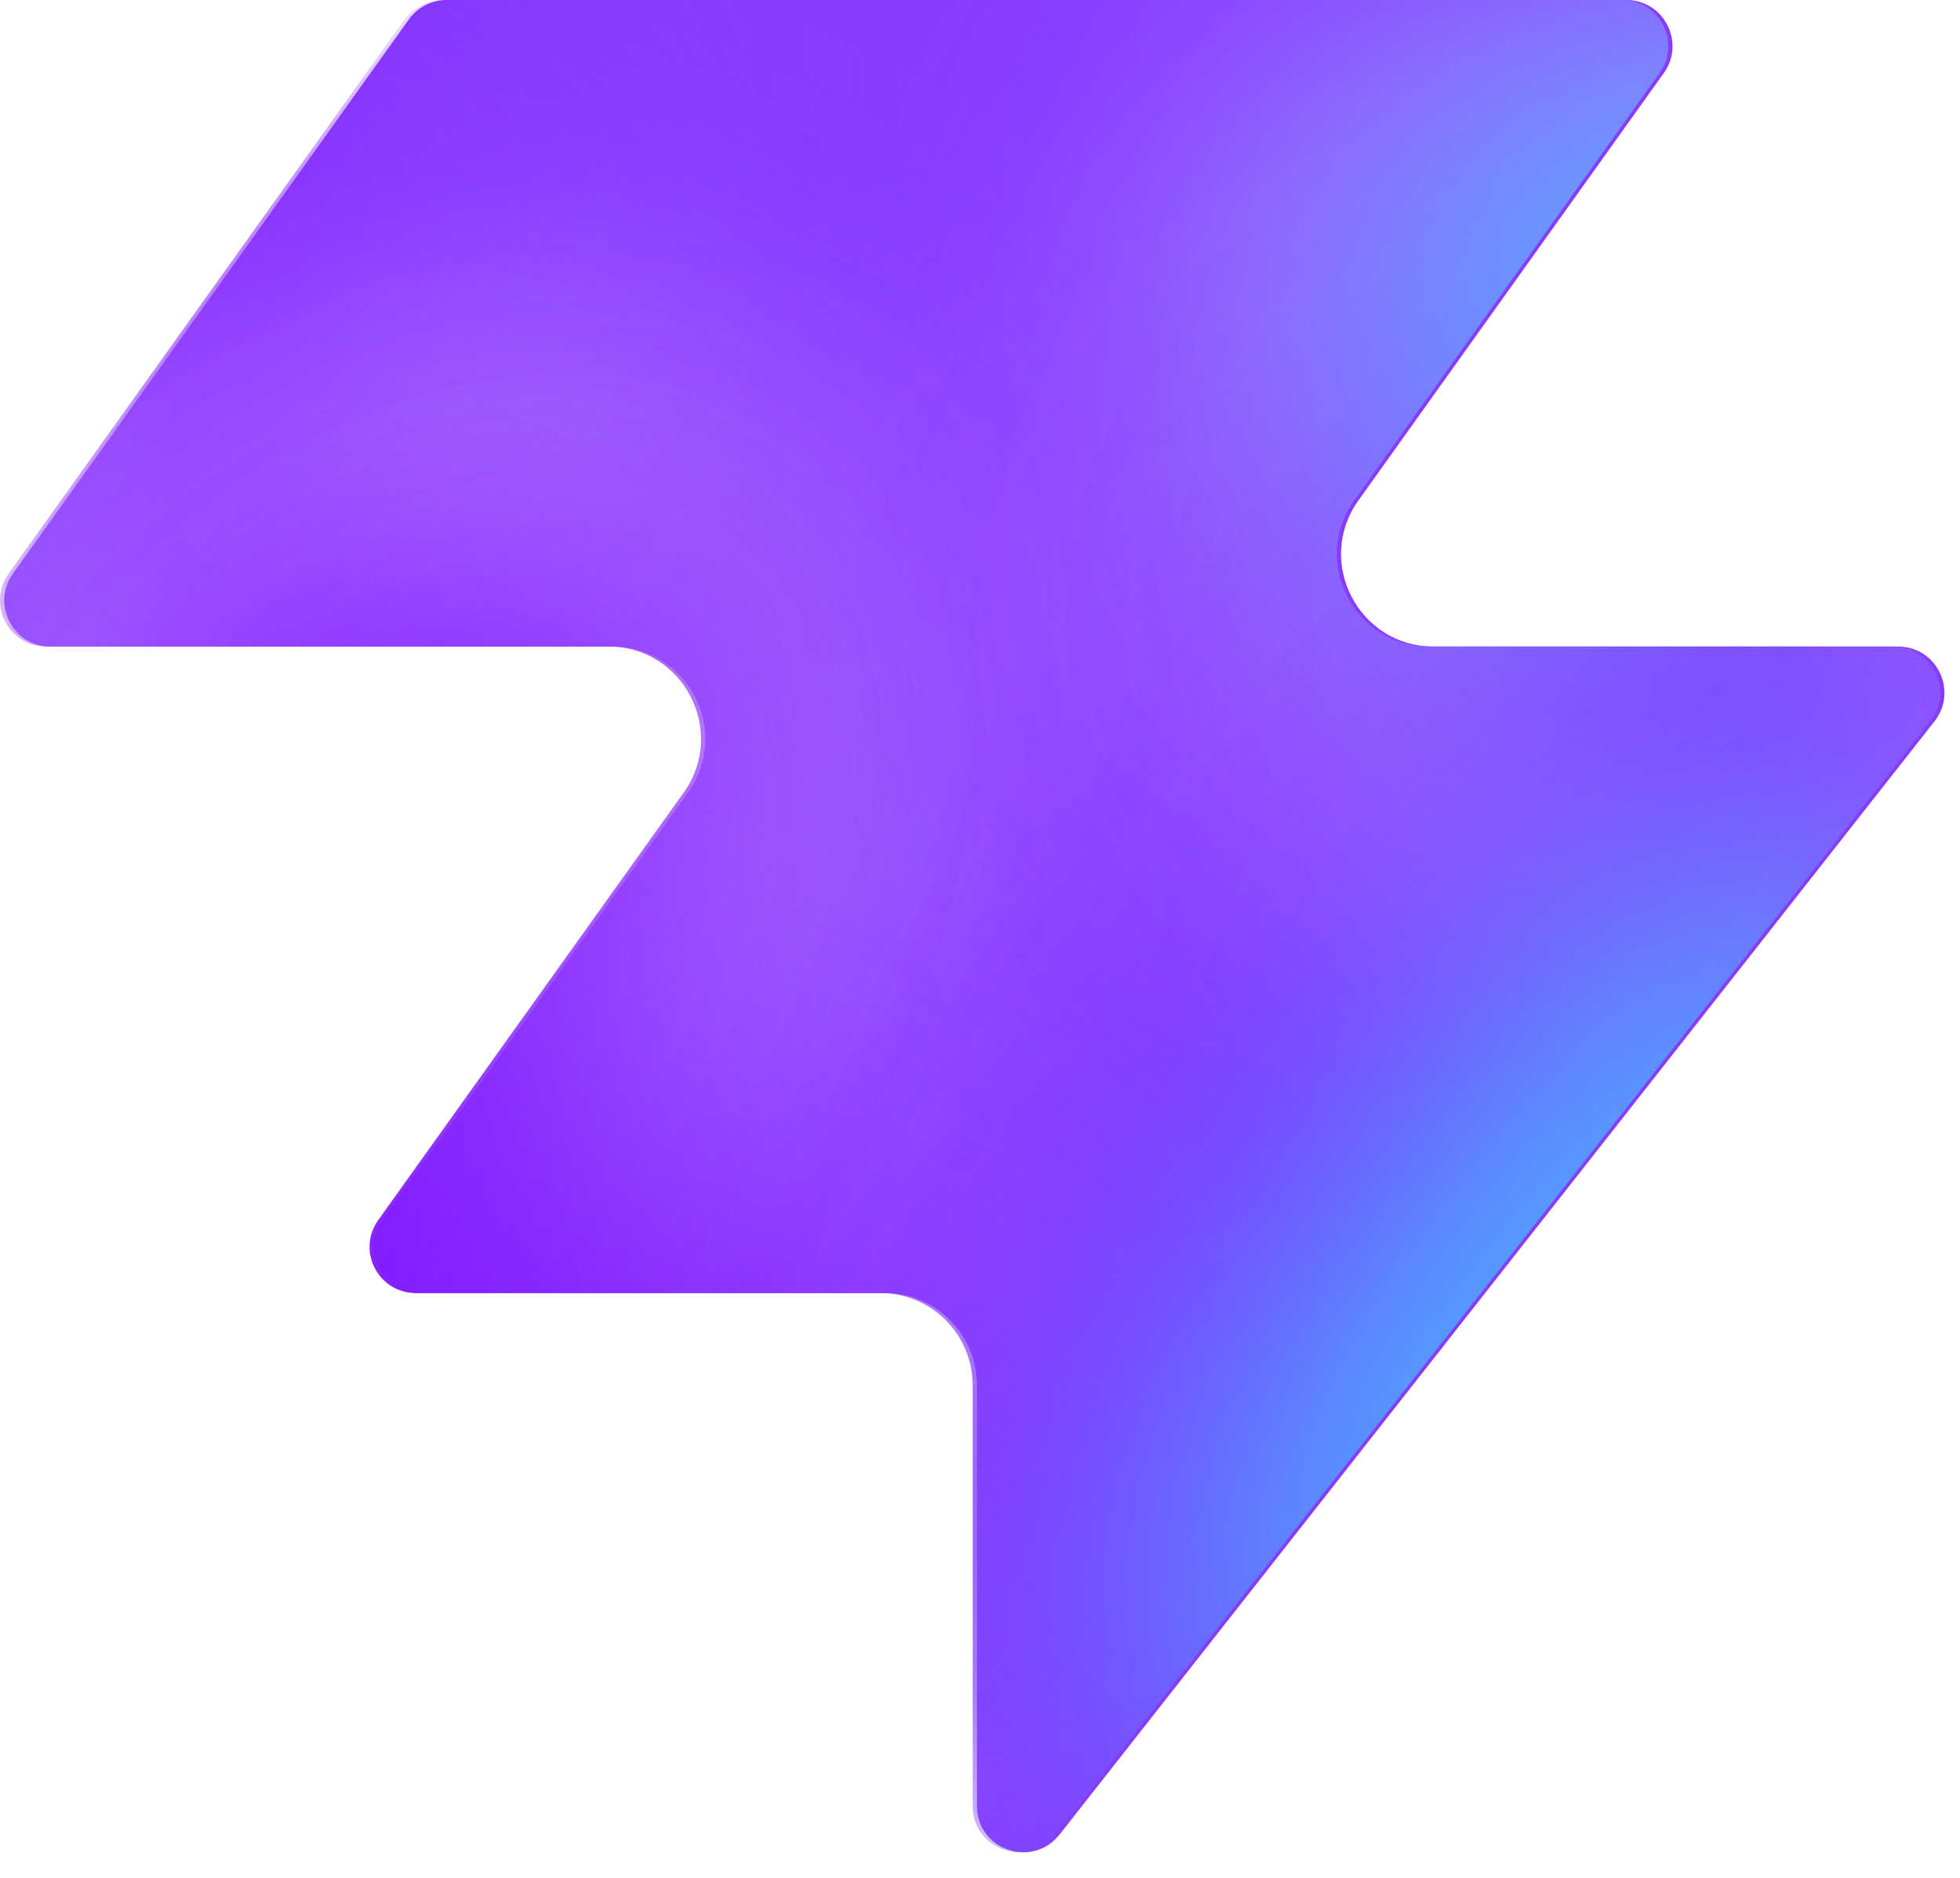
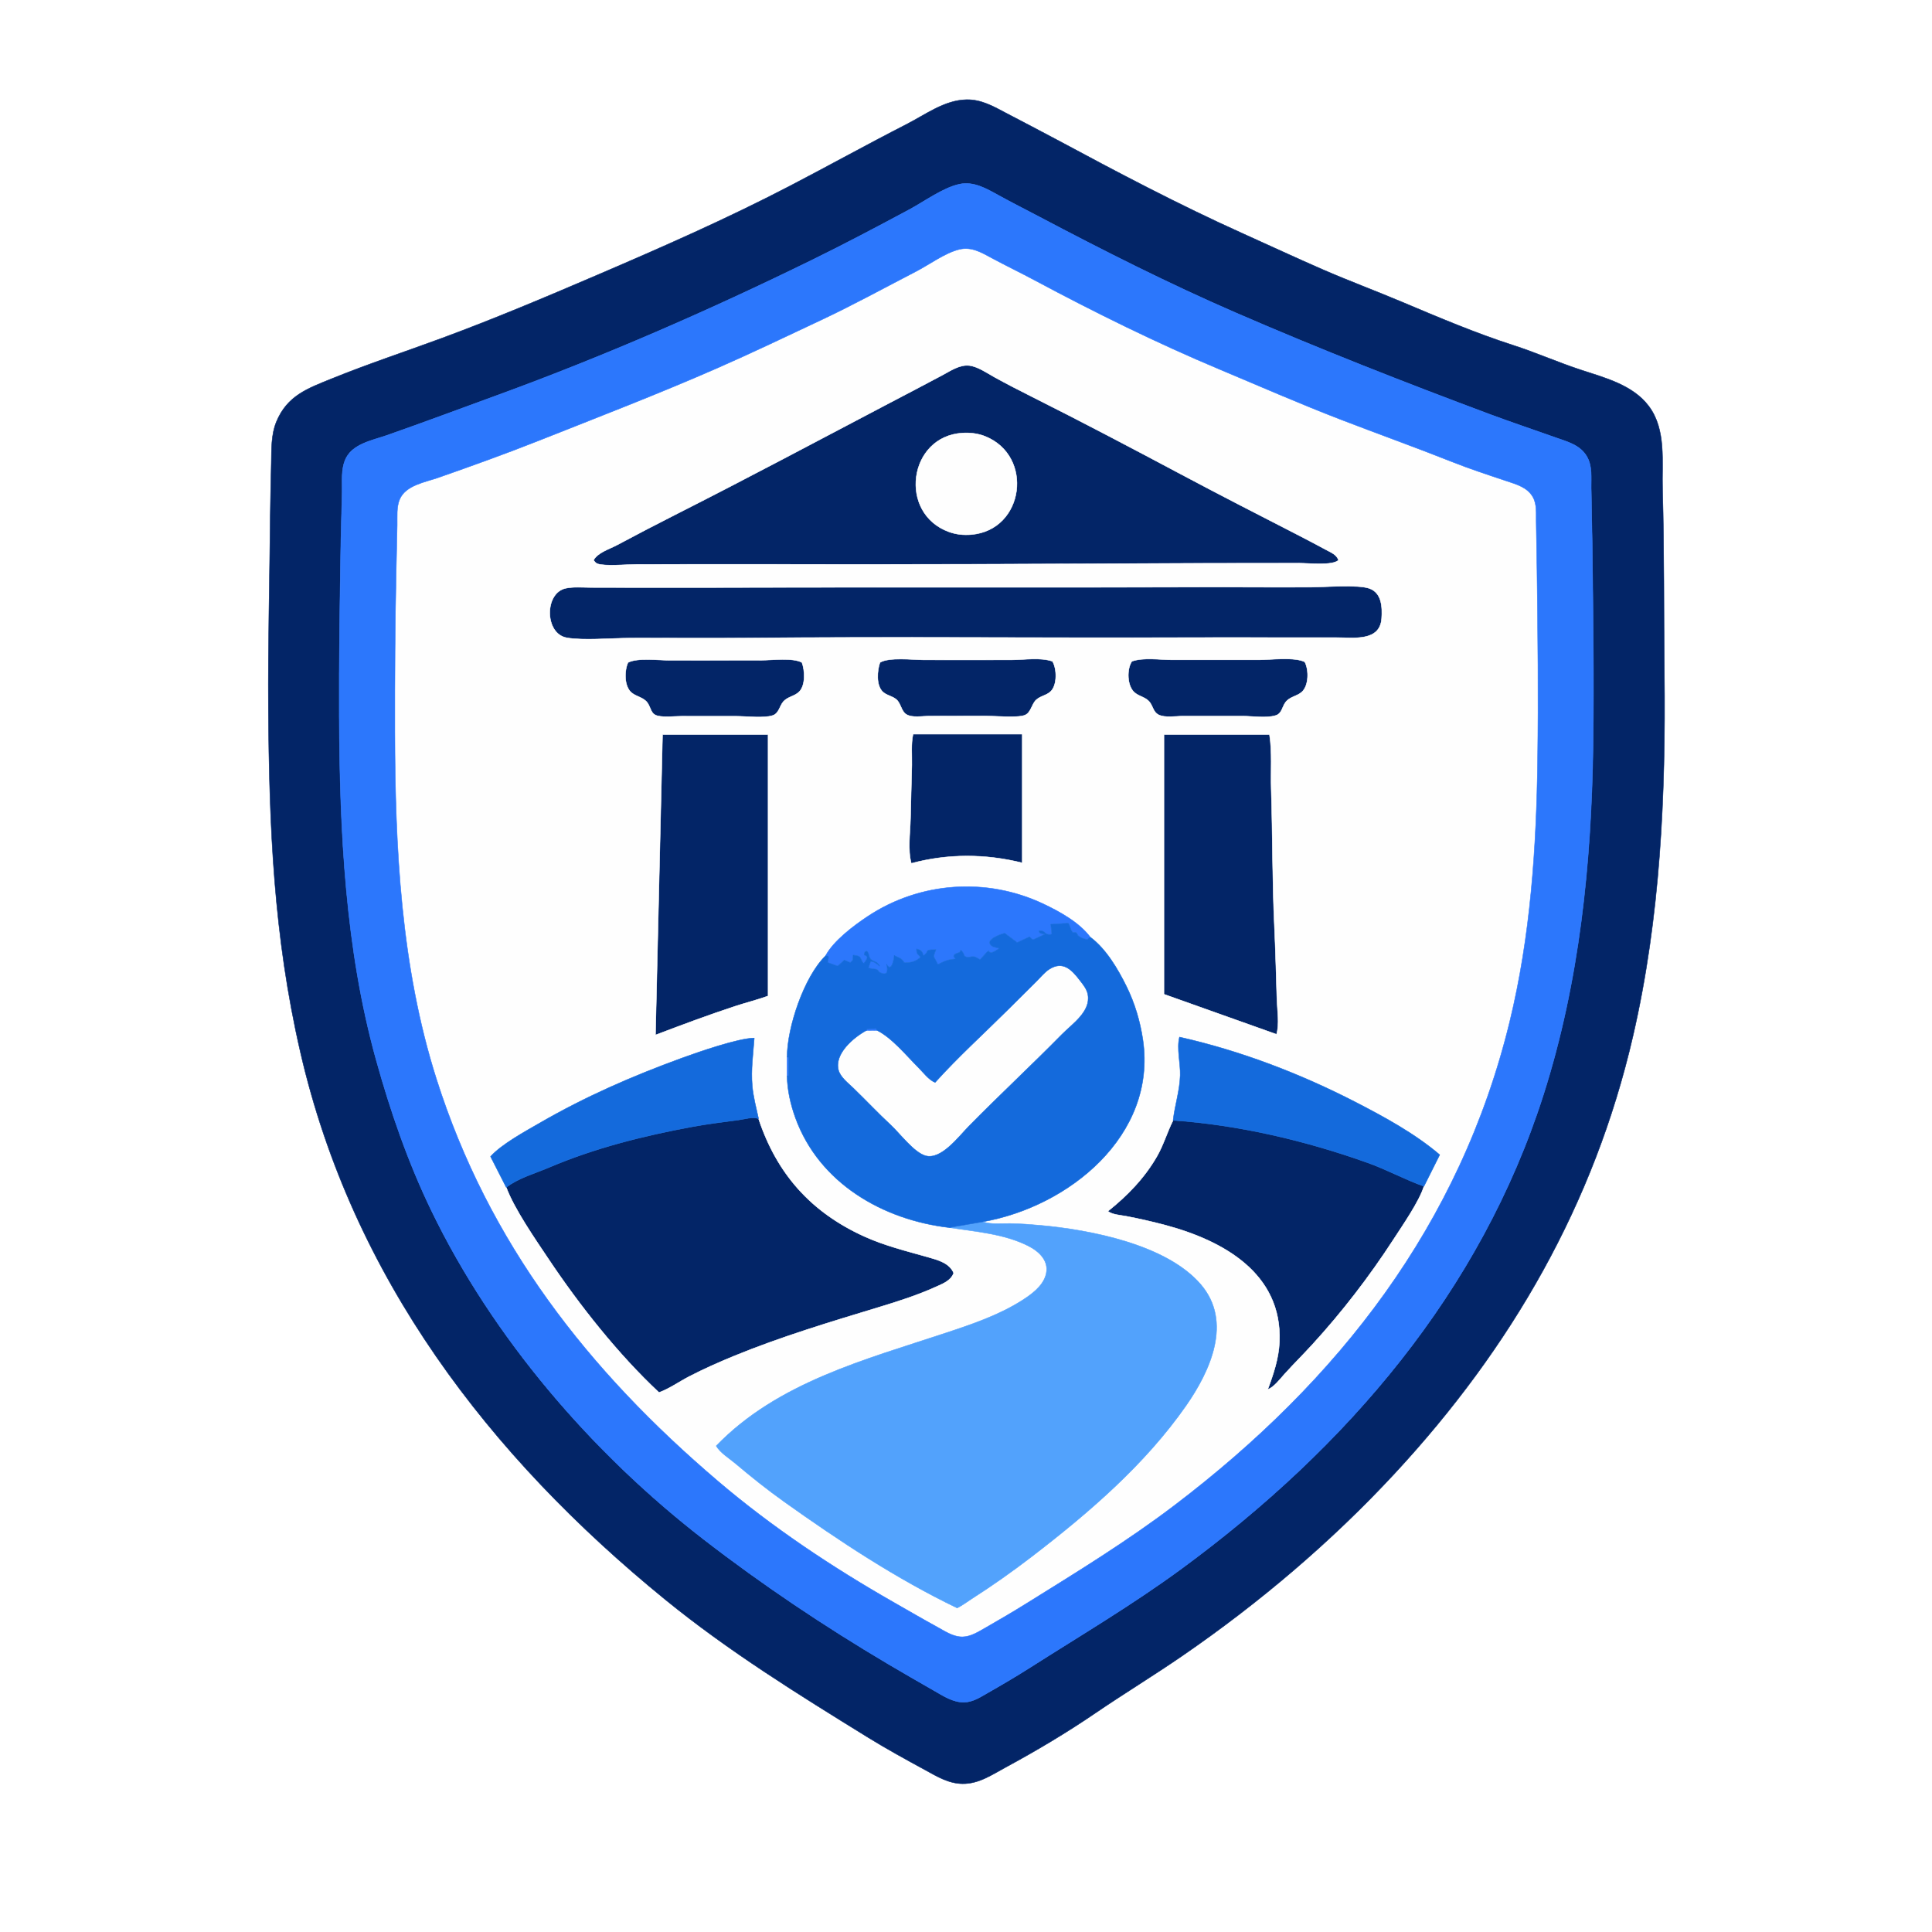
- <svg xmlns="http://www.w3.org/2000/svg" width="48" height="46" fill="none" viewBox="0 0 48 46">
-   <path fill="#863bff" d="M25.946 44.938c-.664.845-2.021.375-2.021-.698V33.937a2.26 2.26 0 0 0-2.262-2.262H10.287c-.92 0-1.456-1.04-.92-1.788l7.48-10.471c1.07-1.497 0-3.578-1.842-3.578H1.237c-.92 0-1.456-1.04-.92-1.788L10.013.474c.214-.297.556-.474.92-.474h28.894c.92 0 1.456 1.04.92 1.788l-7.48 10.471c-1.07 1.498 0 3.579 1.842 3.579h11.377c.943 0 1.473 1.088.89 1.83L25.947 44.94z" style="fill:#863bff;fill:color(display-p3 .525 .23 1);fill-opacity:1" />
-   <mask id="a" width="48" height="46" x="0" y="0" maskUnits="userSpaceOnUse" style="mask-type:alpha">
-     <path fill="#000" d="M25.842 44.938c-.664.844-2.021.375-2.021-.698V33.937a2.26 2.26 0 0 0-2.262-2.262H10.183c-.92 0-1.456-1.04-.92-1.788l7.48-10.471c1.07-1.498 0-3.579-1.842-3.579H1.133c-.92 0-1.456-1.04-.92-1.787L9.91.473c.214-.297.556-.474.92-.474h28.894c.92 0 1.456 1.04.92 1.788l-7.48 10.471c-1.07 1.498 0 3.578 1.842 3.578h11.377c.943 0 1.473 1.088.89 1.832L25.843 44.94z" style="fill:#000;fill-opacity:1" />
-   </mask>
-   <g mask="url(#a)">
-     <g filter="url(#b)">
-       <ellipse cx="5.508" cy="14.704" fill="#ede6ff" rx="5.508" ry="14.704" style="fill:#ede6ff;fill:color(display-p3 .927 .903 1);fill-opacity:1" transform="matrix(.00324 1 1 -.00324 -4.47 31.516)" />
-     </g>
-     <g filter="url(#c)">
-       <ellipse cx="10.399" cy="29.851" fill="#ede6ff" rx="10.399" ry="29.851" style="fill:#ede6ff;fill:color(display-p3 .927 .903 1);fill-opacity:1" transform="matrix(.00324 1 1 -.00324 -39.328 7.883)" />
-     </g>
-     <g filter="url(#d)">
-       <ellipse cx="5.508" cy="30.487" fill="#7e14ff" rx="5.508" ry="30.487" style="fill:#7e14ff;fill:color(display-p3 .492 .077 1);fill-opacity:1" transform="rotate(89.814 -25.913 -14.639)scale(1 -1)" />
-     </g>
-     <g filter="url(#e)">
-       <ellipse cx="5.508" cy="30.599" fill="#7e14ff" rx="5.508" ry="30.599" style="fill:#7e14ff;fill:color(display-p3 .492 .077 1);fill-opacity:1" transform="rotate(89.814 -32.644 -3.334)scale(1 -1)" />
-     </g>
-     <g filter="url(#f)">
-       <ellipse cx="5.508" cy="30.599" fill="#7e14ff" rx="5.508" ry="30.599" style="fill:#7e14ff;fill:color(display-p3 .492 .077 1);fill-opacity:1" transform="matrix(.00324 1 1 -.00324 -34.34 30.47)" />
-     </g>
-     <g filter="url(#g)">
-       <ellipse cx="14.072" cy="22.078" fill="#ede6ff" rx="14.072" ry="22.078" style="fill:#ede6ff;fill:color(display-p3 .927 .903 1);fill-opacity:1" transform="rotate(93.35 24.506 48.493)scale(-1 1)" />
-     </g>
-     <g filter="url(#h)">
-       <ellipse cx="3.47" cy="21.501" fill="#7e14ff" rx="3.47" ry="21.501" style="fill:#7e14ff;fill:color(display-p3 .492 .077 1);fill-opacity:1" transform="rotate(89.009 28.708 47.59)scale(-1 1)" />
-     </g>
-     <g filter="url(#i)">
-       <ellipse cx="3.47" cy="21.501" fill="#7e14ff" rx="3.47" ry="21.501" style="fill:#7e14ff;fill:color(display-p3 .492 .077 1);fill-opacity:1" transform="rotate(89.009 28.708 47.59)scale(-1 1)" />
-     </g>
-     <g filter="url(#j)">
-       <ellipse cx=".387" cy="8.972" fill="#7e14ff" rx="4.407" ry="29.108" style="fill:#7e14ff;fill:color(display-p3 .492 .077 1);fill-opacity:1" transform="rotate(39.51 .387 8.972)" />
-     </g>
-     <g filter="url(#k)">
-       <ellipse cx="47.523" cy="-6.092" fill="#7e14ff" rx="4.407" ry="29.108" style="fill:#7e14ff;fill:color(display-p3 .492 .077 1);fill-opacity:1" transform="rotate(37.892 47.523 -6.092)" />
-     </g>
-     <g filter="url(#l)">
-       <ellipse cx="41.412" cy="6.333" fill="#47bfff" rx="5.971" ry="9.665" style="fill:#47bfff;fill:color(display-p3 .28 .748 1);fill-opacity:1" transform="rotate(37.892 41.412 6.333)" />
-     </g>
-     <g filter="url(#m)">
-       <ellipse cx="-1.879" cy="38.332" fill="#7e14ff" rx="4.407" ry="29.108" style="fill:#7e14ff;fill:color(display-p3 .492 .077 1);fill-opacity:1" transform="rotate(37.892 -1.88 38.332)" />
-     </g>
-     <g filter="url(#n)">
-       <ellipse cx="-1.879" cy="38.332" fill="#7e14ff" rx="4.407" ry="29.108" style="fill:#7e14ff;fill:color(display-p3 .492 .077 1);fill-opacity:1" transform="rotate(37.892 -1.88 38.332)" />
-     </g>
-     <g filter="url(#o)">
-       <ellipse cx="35.651" cy="29.907" fill="#7e14ff" rx="4.407" ry="29.108" style="fill:#7e14ff;fill:color(display-p3 .492 .077 1);fill-opacity:1" transform="rotate(37.892 35.651 29.907)" />
-     </g>
-     <g filter="url(#p)">
-       <ellipse cx="38.418" cy="32.4" fill="#47bfff" rx="5.971" ry="15.297" style="fill:#47bfff;fill:color(display-p3 .28 .748 1);fill-opacity:1" transform="rotate(37.892 38.418 32.4)" />
-     </g>
-   </g>
-   <defs>
-     <filter id="b" width="60.045" height="41.654" x="-19.77" y="16.149" color-interpolation-filters="sRGB" filterUnits="userSpaceOnUse">
-       <feFlood flood-opacity="0" result="BackgroundImageFix" />
-       <feBlend in="SourceGraphic" in2="BackgroundImageFix" result="shape" />
-       <feGaussianBlur result="effect1_foregroundBlur_2002_17158" stdDeviation="7.659" />
-     </filter>
-     <filter id="c" width="90.34" height="51.437" x="-54.613" y="-7.533" color-interpolation-filters="sRGB" filterUnits="userSpaceOnUse">
-       <feFlood flood-opacity="0" result="BackgroundImageFix" />
-       <feBlend in="SourceGraphic" in2="BackgroundImageFix" result="shape" />
-       <feGaussianBlur result="effect1_foregroundBlur_2002_17158" stdDeviation="7.659" />
-     </filter>
-     <filter id="d" width="79.355" height="29.4" x="-49.64" y="2.03" color-interpolation-filters="sRGB" filterUnits="userSpaceOnUse">
-       <feFlood flood-opacity="0" result="BackgroundImageFix" />
-       <feBlend in="SourceGraphic" in2="BackgroundImageFix" result="shape" />
-       <feGaussianBlur result="effect1_foregroundBlur_2002_17158" stdDeviation="4.596" />
-     </filter>
-     <filter id="e" width="79.579" height="29.4" x="-45.045" y="20.029" color-interpolation-filters="sRGB" filterUnits="userSpaceOnUse">
-       <feFlood flood-opacity="0" result="BackgroundImageFix" />
-       <feBlend in="SourceGraphic" in2="BackgroundImageFix" result="shape" />
-       <feGaussianBlur result="effect1_foregroundBlur_2002_17158" stdDeviation="4.596" />
-     </filter>
-     <filter id="f" width="79.579" height="29.4" x="-43.513" y="21.178" color-interpolation-filters="sRGB" filterUnits="userSpaceOnUse">
-       <feFlood flood-opacity="0" result="BackgroundImageFix" />
-       <feBlend in="SourceGraphic" in2="BackgroundImageFix" result="shape" />
-       <feGaussianBlur result="effect1_foregroundBlur_2002_17158" stdDeviation="4.596" />
-     </filter>
-     <filter id="g" width="74.749" height="58.852" x="15.756" y="-17.901" color-interpolation-filters="sRGB" filterUnits="userSpaceOnUse">
-       <feFlood flood-opacity="0" result="BackgroundImageFix" />
-       <feBlend in="SourceGraphic" in2="BackgroundImageFix" result="shape" />
-       <feGaussianBlur result="effect1_foregroundBlur_2002_17158" stdDeviation="7.659" />
-     </filter>
-     <filter id="h" width="61.377" height="25.362" x="23.548" y="2.284" color-interpolation-filters="sRGB" filterUnits="userSpaceOnUse">
-       <feFlood flood-opacity="0" result="BackgroundImageFix" />
-       <feBlend in="SourceGraphic" in2="BackgroundImageFix" result="shape" />
-       <feGaussianBlur result="effect1_foregroundBlur_2002_17158" stdDeviation="4.596" />
-     </filter>
-     <filter id="i" width="61.377" height="25.362" x="23.548" y="2.284" color-interpolation-filters="sRGB" filterUnits="userSpaceOnUse">
-       <feFlood flood-opacity="0" result="BackgroundImageFix" />
-       <feBlend in="SourceGraphic" in2="BackgroundImageFix" result="shape" />
-       <feGaussianBlur result="effect1_foregroundBlur_2002_17158" stdDeviation="4.596" />
-     </filter>
-     <filter id="j" width="56.045" height="63.649" x="-27.636" y="-22.853" color-interpolation-filters="sRGB" filterUnits="userSpaceOnUse">
-       <feFlood flood-opacity="0" result="BackgroundImageFix" />
-       <feBlend in="SourceGraphic" in2="BackgroundImageFix" result="shape" />
-       <feGaussianBlur result="effect1_foregroundBlur_2002_17158" stdDeviation="4.596" />
-     </filter>
-     <filter id="k" width="54.814" height="64.646" x="20.116" y="-38.415" color-interpolation-filters="sRGB" filterUnits="userSpaceOnUse">
-       <feFlood flood-opacity="0" result="BackgroundImageFix" />
-       <feBlend in="SourceGraphic" in2="BackgroundImageFix" result="shape" />
-       <feGaussianBlur result="effect1_foregroundBlur_2002_17158" stdDeviation="4.596" />
-     </filter>
-     <filter id="l" width="33.541" height="35.313" x="24.641" y="-11.323" color-interpolation-filters="sRGB" filterUnits="userSpaceOnUse">
-       <feFlood flood-opacity="0" result="BackgroundImageFix" />
-       <feBlend in="SourceGraphic" in2="BackgroundImageFix" result="shape" />
-       <feGaussianBlur result="effect1_foregroundBlur_2002_17158" stdDeviation="4.596" />
-     </filter>
-     <filter id="m" width="54.814" height="64.646" x="-29.286" y="6.009" color-interpolation-filters="sRGB" filterUnits="userSpaceOnUse">
-       <feFlood flood-opacity="0" result="BackgroundImageFix" />
-       <feBlend in="SourceGraphic" in2="BackgroundImageFix" result="shape" />
-       <feGaussianBlur result="effect1_foregroundBlur_2002_17158" stdDeviation="4.596" />
-     </filter>
-     <filter id="n" width="54.814" height="64.646" x="-29.286" y="6.009" color-interpolation-filters="sRGB" filterUnits="userSpaceOnUse">
-       <feFlood flood-opacity="0" result="BackgroundImageFix" />
-       <feBlend in="SourceGraphic" in2="BackgroundImageFix" result="shape" />
-       <feGaussianBlur result="effect1_foregroundBlur_2002_17158" stdDeviation="4.596" />
-     </filter>
-     <filter id="o" width="54.814" height="64.646" x="8.244" y="-2.416" color-interpolation-filters="sRGB" filterUnits="userSpaceOnUse">
-       <feFlood flood-opacity="0" result="BackgroundImageFix" />
-       <feBlend in="SourceGraphic" in2="BackgroundImageFix" result="shape" />
-       <feGaussianBlur result="effect1_foregroundBlur_2002_17158" stdDeviation="4.596" />
-     </filter>
-     <filter id="p" width="39.409" height="43.623" x="18.713" y="10.588" color-interpolation-filters="sRGB" filterUnits="userSpaceOnUse">
-       <feFlood flood-opacity="0" result="BackgroundImageFix" />
-       <feBlend in="SourceGraphic" in2="BackgroundImageFix" result="shape" />
-       <feGaussianBlur result="effect1_foregroundBlur_2002_17158" stdDeviation="4.596" />
-     </filter>
-   </defs>
+ <svg xmlns="http://www.w3.org/2000/svg" viewBox="0 0 1095 1095" width="1095" height="1095">
+   <path d="M547.73 56.49C556.16 56.3 563.15 60.36 570.35 64.16C579.52 69 588.73 73.71 597.86 78.62C632.74 97.37 668.12 116.04 704.23 132.3C719.39 139.12 734.46 146.16 749.7 152.79C764.47 159.21 779.59 164.84 794.43 171.09C815.16 179.83 836.28 188.81 857.71 195.71C870.57 199.85 882.97 205.37 895.81 209.59C909.41 214.07 925.35 218.1 934.42 230.11C944.54 243.52 941.81 261.73 942.27 277.5C943.29 312.15 942.91 346.84 943.31 381.5C944.1 450.51 941.09 519.68 925.54 587.12C903.57 682.38 856.61 763.75 790.53 835.04C754.57 873.84 713.61 908.56 670.02 938.52C653.77 949.69 636.89 959.97 620.61 971.06C604.49 982.05 587.26 992.31 570.09 1001.59C562.29 1005.8 554.77 1011.08 545.5 1010.95C537.56 1010.84 531.07 1006.83 524.34 1003.15C513.4 997.18 502.45 991.2 491.84 984.64C452.4 960.27 412.98 935.88 376.96 906.52C277.02 825.09 199.66 723.97 170.27 596.36C155.1 530.5 152.58 468.75 152.12 401.5C151.87 365.17 152.85 328.83 153.17 292.5C153.26 282.5 153.57 272.5 153.76 262.5C153.91 254.77 153.63 246.44 156.62 239.15C162.78 224.17 174.36 220.18 188.13 214.59C208.54 206.31 229.61 199.35 250.29 191.73C280.05 180.75 309.31 168.4 338.45 155.9C375.34 140.08 412.17 123.89 447.81 105.34C469.9 93.84 491.71 81.75 513.89 70.4C524.63 64.91 535.25 56.77 547.73 56.49ZM543.78 104.4C534.5 106.37 523.78 114.3 515.32 118.83C497.03 128.63 478.64 138.36 460 147.49C402.19 175.82 342.88 201.73 282.39 223.83C261.37 231.5 240.42 239.34 219.3 246.74C210.86 249.69 199.2 251.59 195.51 260.99C193.35 266.48 194 272.72 193.91 278.5C193.76 287.84 193.37 297.16 193.21 306.5C192.67 339.82 192.1 373.17 192.27 406.5C192.6 471.44 195.67 537.52 213.12 600.45C221.25 629.77 231.22 658.61 244.47 686.05C279.37 758.29 335.63 823.6 398.92 872.54C432.31 898.36 467.06 921.57 503.37 943.11C511.98 948.21 520.66 953.17 529.34 958.16C534.57 961.16 540.24 964.93 546.5 964.77C551.47 964.65 555.73 961.79 559.9 959.41C567.9 954.84 575.92 950.14 583.69 945.19C612.6 926.78 641.98 909.42 669.65 889.1C763.12 820.45 839.12 732.31 874.8 620.39C895.21 556.38 901.95 489.42 902.9 422.5C903.45 384.17 902.87 345.82 902.4 307.5C902.27 297.17 901.93 286.83 901.83 276.5C901.76 270.58 902.5 264.35 899.5 258.97C895.7 252.16 888.33 250.4 881.52 247.97C869.22 243.58 856.82 239.46 844.59 234.9C795.99 216.76 747.89 197.89 700.3 177.24C662.35 160.77 625.31 142.05 588.74 122.74C581.1 118.71 573.38 114.82 565.82 110.65C559.02 106.9 551.84 102.68 543.78 104.4ZM758.64 317.5C755.09 320.73 741.68 319.18 736.5 319.2C715.83 319.28 695.17 319.16 674.5 319.27C592.84 319.68 511.16 320.06 429.5 319.83C406.5 319.77 383.5 319.87 360.5 319.9C355.23 319.9 343.31 321.04 338.79 319.59C337.57 319.2 337.15 318.44 336.41 317.5C338.73 313.17 345.29 311.25 349.51 309C361.05 302.83 372.7 296.78 384.37 290.87C424.25 270.68 463.75 249.61 503.32 228.82C513.58 223.42 523.91 218.1 534.13 212.6C538.76 210.12 544 206.5 549.47 207.18C554.3 207.78 559.51 211.47 563.71 213.79C570.61 217.6 577.68 221.23 584.72 224.76C613.2 239.04 641.47 253.94 669.6 268.91C691.19 280.4 712.97 291.57 734.74 302.73C740.45 305.66 746.11 308.66 751.77 311.7C754.69 313.28 757.52 314.33 758.64 317.5ZM545.56 245.42C514.75 247.25 508.96 291.13 537.99 301.49C542.04 302.93 546.23 303.36 550.5 302.99C580.55 300.41 586.11 258.4 558.28 247.28C554.31 245.69 549.81 245.17 545.56 245.42ZM320.76 333.38C325.16 332.48 330.03 332.95 334.5 332.95C342.5 332.94 350.5 332.97 358.5 332.99C383.16 333.05 407.84 332.99 432.5 332.93C514.17 332.75 595.83 333.04 677.5 332.75C699.5 332.67 721.5 332.93 743.5 332.77C751.28 332.71 769.47 331.22 776.04 333.47C783.19 335.92 783.51 344.12 783.08 350.5C782.17 363.82 766.98 361.35 757.5 361.37C729.5 361.41 701.5 361.26 673.5 361.36C590.17 361.67 506.83 360.79 423.5 361.6C401.17 361.81 378.83 361.58 356.5 361.66C346.67 361.69 330.16 363.15 321.1 361.46C308.56 359.12 308.42 335.89 320.76 333.38ZM454.5 375.46C456.22 379.97 456.67 388.66 452.77 392.26C450.2 394.64 446.47 394.9 444.05 397.57C441.83 400.04 441.53 404.3 438.02 405.49C432.93 407.21 423.09 405.96 417.5 405.95C407.17 405.93 396.83 405.96 386.5 405.93C382.14 405.91 376.95 406.72 372.69 405.71C368.85 404.8 368.92 401.17 367.04 398.45C364.79 395.18 360.75 394.97 357.91 392.57C353.64 388.96 353.84 380.11 355.93 375.5C361.25 372.67 373.2 374.23 379.5 374.23C396.83 374.22 414.17 374.2 431.5 374.19C437.76 374.18 449.23 372.64 454.5 375.46ZM596.5 374.82C599.04 378.95 599.33 388.3 595.45 391.95C593.1 394.17 589.59 394.47 587.22 396.73C584.62 399.21 584.36 403.97 580.82 405.36C576.66 407 563.59 405.79 558.5 405.78C547.83 405.77 537.17 405.83 526.5 405.85C522.81 405.85 516.91 406.98 513.65 404.89C510.72 403 510.69 398.78 508.04 396.46C505.75 394.47 502.56 394.19 500.35 392.13C496.45 388.48 497.13 380.06 498.73 375.5C503.69 372.34 517.24 373.95 523.5 373.99C540.17 374.08 556.83 374.01 573.5 373.98C580.55 373.97 589.88 372.45 596.5 374.82ZM739.5 375.14C741.88 379.58 741.9 388.67 737.76 392.27C734.9 394.75 730.96 394.84 728.57 398.07C726.67 400.64 726.56 404.43 723.05 405.51C717.63 407.18 710.14 405.9 704.5 405.88C693.17 405.84 681.83 405.91 670.5 405.88C666.43 405.87 660.17 407 656.49 405.05C653.91 403.68 653.47 400.76 651.99 398.49C649.75 395.06 645.91 395 643.02 392.5C638.69 388.75 638.56 379.21 641.5 374.81C648.16 372.46 657.41 373.98 664.5 373.97C680.83 373.94 697.17 374.01 713.5 373.97C720.32 373.95 733.75 372.24 739.5 375.14ZM435.32 416.3C435.32 465.7 435.32 515.1 435.32 564.5C429.2 566.71 422.89 568.26 416.71 570.29C401.47 575.31 386.49 580.9 371.5 586.61C372.83 529.84 374.17 473.07 375.5 416.3C395.44 416.3 415.38 416.3 435.32 416.3ZM517.5 416.08C538.13 416.08 558.76 416.08 579.38 416.08C579.38 440.4 579.38 464.72 579.38 489.05C558.61 483.88 537.21 483.75 516.5 489.34C514.37 481.56 515.91 471.67 516.05 463.5C516.22 453.5 516.62 443.5 516.8 433.5C516.9 427.74 516.28 421.71 517.5 416.08ZM719.5 416.26C721.09 426.34 720.15 437.08 720.48 447.29C721.32 473.35 721.07 499.46 722.32 525.5C722.97 539.15 723.28 552.84 723.72 566.5C723.93 572.78 725.23 580.33 723.5 586.22C702.23 578.65 680.96 571.07 659.69 563.5C659.69 514.42 659.69 465.34 659.69 416.26C679.63 416.26 699.57 416.26 719.5 416.26ZM429.92 634C440.3 665.29 459.67 687.03 489.76 700.71C501.47 706.04 513.69 709 526 712.5C531.55 714.08 538.09 715.77 540.53 721.5C538.94 725.98 534.13 727.7 530.05 729.54C519.87 734.13 509.08 737.58 498.41 740.82C470.79 749.21 442.79 757.58 416.07 768.55C407.48 772.08 398.89 775.89 390.64 780.15C384.99 783.07 379.44 787.06 373.5 789.23C350.44 767.68 328.43 739.85 310.91 713.64C303.42 702.43 291.48 685.27 286.93 672.96C293.72 667.67 303.33 665.01 311.21 661.65C337.12 650.61 364.65 643.73 392.28 638.62C400.97 637.01 409.73 635.95 418.48 634.78C422.13 634.3 426.35 632.84 429.92 634ZM664.89 634.96C702.19 637.54 740.29 646.51 775.44 659.11C786.22 662.97 796.31 668.55 807.06 672.36C804.43 680.9 794.98 694.5 789.89 702.35C776.13 723.55 760.75 743.55 743.68 762.19C738.58 767.76 733.21 773.08 728.15 778.67C725.42 781.69 722.16 786.13 718.5 787.54C721.75 778.84 724.75 769.84 725.15 760.5C726.79 721.72 693.29 703.12 660.28 694.33C653.01 692.4 645.74 690.75 638.36 689.34C634.84 688.67 630.56 688.5 627.89 686.5C638.96 677.67 648.7 667.65 655.78 655.29C659.51 648.78 661.53 641.54 664.89 634.96Z" fill="#032567" fill-rule="evenodd" stroke="#032567" stroke-width="0.25" stroke-linejoin="round" />
+   <path d="M543.73 141.33C550.68 139.66 556.37 143.14 562.23 146.3C570.28 150.63 578.54 154.6 586.6 158.92C620.6 177.11 655.66 194.4 691.22 209.32C714.01 218.88 736.67 228.82 759.74 237.71C780.71 245.8 801.92 253.37 822.79 261.66C832.96 265.7 843.45 269.14 853.82 272.6C859.47 274.49 865.64 276.13 868.8 281.7C871.14 285.83 870.58 290.95 870.66 295.5C870.82 304.83 871 314.17 871.13 323.5C871.61 359.17 871.96 394.87 871.48 430.55C870.82 480.51 867.49 530.58 855.62 579.27C827.6 694.2 758.68 782.52 665.7 853.17C638.99 873.47 610.55 890.9 582.11 908.59C574.29 913.46 566.3 918.16 558.29 922.73C554.43 924.93 550.08 927.68 545.5 927.72C540.29 927.78 535.7 924.62 531.29 922.21C522.91 917.62 514.67 912.81 506.38 908.08C471.57 888.21 437.5 865.53 406.96 839.52C333.2 776.72 276.87 704.59 247.28 611.31C227.14 547.79 223.92 480.63 223.78 414.5C223.72 383.84 223.89 353.15 224.57 322.5C224.75 314.17 224.95 305.83 225.11 297.5C225.21 292.71 224.62 287.53 226.52 283.01C229.9 274.99 241.04 273.28 248.29 270.74C267.36 264.06 286.49 257.21 305.27 249.76C339.05 236.36 372.95 223.32 406.25 208.73C426.26 199.97 445.93 190.52 465.69 181.23C483.84 172.68 501.48 163 519.29 153.78C526.7 149.95 535.7 143.25 543.73 141.33ZM758.64 317.5C757.52 314.33 754.69 313.28 751.77 311.7C746.11 308.66 740.45 305.66 734.74 302.73C712.97 291.57 691.19 280.4 669.6 268.91C641.47 253.94 613.2 239.04 584.72 224.76C577.68 221.23 570.61 217.6 563.71 213.79C559.51 211.47 554.3 207.78 549.47 207.18C544 206.5 538.76 210.12 534.13 212.6C523.91 218.1 513.58 223.42 503.32 228.82C463.75 249.61 424.25 270.68 384.37 290.87C372.7 296.78 361.05 302.83 349.51 309C345.29 311.25 338.73 313.17 336.41 317.5C337.15 318.44 337.57 319.2 338.79 319.59C343.31 321.04 355.23 319.9 360.5 319.9C383.5 319.87 406.5 319.77 429.5 319.83C511.16 320.06 592.84 319.68 674.5 319.27C695.17 319.16 715.83 319.28 736.5 319.2C741.68 319.18 755.09 320.73 758.64 317.5ZM545.56 245.42C549.81 245.17 554.31 245.69 558.28 247.28C586.11 258.4 580.55 300.41 550.5 302.99C546.23 303.36 542.04 302.93 537.99 301.49C508.96 291.13 514.75 247.25 545.56 245.42ZM320.76 333.38C308.42 335.89 308.56 359.12 321.1 361.46C330.16 363.15 346.67 361.69 356.5 361.66C378.83 361.58 401.17 361.81 423.5 361.6C506.83 360.79 590.17 361.67 673.5 361.36C701.5 361.26 729.5 361.41 757.5 361.37C766.98 361.35 782.17 363.82 783.08 350.5C783.51 344.12 783.19 335.92 776.04 333.47C769.47 331.22 751.28 332.71 743.5 332.77C721.5 332.93 699.5 332.67 677.5 332.75C595.83 333.04 514.17 332.75 432.5 332.93C407.84 332.99 383.16 333.05 358.5 332.99C350.5 332.97 342.5 332.94 334.5 332.95C330.03 332.95 325.16 332.48 320.76 333.38ZM454.5 375.46C449.23 372.64 437.76 374.18 431.5 374.19C414.17 374.2 396.83 374.22 379.5 374.23C373.2 374.23 361.25 372.67 355.93 375.5C353.84 380.11 353.64 388.96 357.91 392.57C360.75 394.97 364.79 395.18 367.04 398.45C368.92 401.17 368.85 404.8 372.69 405.71C376.95 406.72 382.14 405.91 386.5 405.93C396.83 405.96 407.17 405.93 417.5 405.95C423.09 405.96 432.93 407.21 438.02 405.49C441.53 404.3 441.83 400.04 444.05 397.57C446.47 394.9 450.2 394.64 452.77 392.26C456.67 388.66 456.22 379.97 454.5 375.46ZM596.5 374.82C589.88 372.45 580.55 373.97 573.5 373.98C556.83 374.01 540.17 374.08 523.5 373.99C517.24 373.95 503.69 372.34 498.73 375.5C497.13 380.06 496.45 388.48 500.35 392.13C502.56 394.19 505.75 394.47 508.04 396.46C510.69 398.78 510.72 403 513.65 404.89C516.91 406.98 522.81 405.85 526.5 405.85C537.17 405.83 547.83 405.77 558.5 405.78C563.59 405.79 576.66 407 580.82 405.36C584.36 403.97 584.62 399.21 587.22 396.73C589.59 394.47 593.1 394.17 595.45 391.95C599.33 388.3 599.04 378.95 596.5 374.82ZM739.5 375.14C733.75 372.24 720.32 373.95 713.5 373.97C697.17 374.01 680.83 373.94 664.5 373.97C657.41 373.98 648.16 372.46 641.5 374.81C638.56 379.21 638.69 388.75 643.02 392.5C645.91 395 649.75 395.06 651.99 398.49C653.47 400.76 653.91 403.68 656.49 405.05C660.17 407 666.43 405.87 670.5 405.88C681.83 405.91 693.17 405.84 704.5 405.88C710.14 405.9 717.63 407.18 723.05 405.51C726.56 404.43 726.67 400.64 728.57 398.07C730.96 394.84 734.9 394.75 737.76 392.27C741.9 388.67 741.88 379.58 739.5 375.14ZM435.32 416.3C415.38 416.3 395.44 416.3 375.5 416.3C374.17 473.07 372.83 529.84 371.5 586.61C386.49 580.9 401.47 575.31 416.71 570.29C422.89 568.26 429.2 566.71 435.32 564.5C435.32 515.1 435.32 465.7 435.32 416.3ZM517.5 416.08C516.28 421.71 516.9 427.74 516.8 433.5C516.62 443.5 516.22 453.5 516.05 463.5C515.91 471.67 514.37 481.56 516.5 489.34C537.21 483.75 558.61 483.88 579.38 489.05C579.38 464.72 579.38 440.4 579.38 416.08C558.76 416.08 538.13 416.08 517.5 416.08ZM719.5 416.26C699.57 416.26 679.63 416.26 659.69 416.26C659.69 465.34 659.69 514.42 659.69 563.5C680.96 571.07 702.23 578.65 723.5 586.22C725.23 580.33 723.93 572.78 723.72 566.5C723.28 552.84 722.97 539.15 722.32 525.5C721.07 499.46 721.32 473.35 720.48 447.29C720.15 437.08 721.09 426.34 719.5 416.26ZM467.87 541.77C455.71 553.6 446.11 582.38 446.12 599C446.12 602.67 446.12 606.33 446.11 610C446.25 617.97 448.13 626.11 450.84 633.59C464.25 670.48 500.25 691.37 538 695.76C552.87 698.03 568.85 699.22 582.51 706C589.14 709.28 595.23 715.06 592.59 723.16C590.61 729.25 584.53 733.67 579.42 736.94C566.35 745.3 551.32 750.41 536.69 755.27C490.46 770.62 440.83 783.37 405.91 819.5C408.39 823.58 413.23 826.44 416.93 829.56C425.81 837.06 434.91 844.33 444.38 851.08C475.6 873.31 507.88 894.7 542.5 911.36C545.42 909.93 547.94 907.95 550.69 906.19C562.39 898.71 573.73 890.71 584.74 882.26C616.89 857.58 648.85 830.18 672.2 796.71C685.93 777.02 698.73 749.12 680.53 727.95C661.01 705.23 617.59 696.98 589.25 694.45C583.71 693.95 578.03 693.55 572.47 693.45C567.33 693.36 561.87 694.12 557.01 692.47C605.67 683.93 655.63 643.61 647.78 589.54C646.25 579.03 643.15 568.58 638.45 559.06C633.58 549.2 626.89 537.77 617.91 531.12C611.74 522.82 600.46 516.6 591.25 512.26C559.22 497.14 521.41 499.74 491.83 519.35C483.91 524.6 472.31 533.3 467.87 541.77ZM491.04 584.04C493.05 584.01 495.06 583.99 497.06 583.97C505.55 588.2 513.7 598.24 520.48 605.01C523.27 607.78 526.39 612.09 530 613.5C543.02 599.03 557.71 585.75 571.51 572.02C576.86 566.7 582.2 561.36 587.57 556.06C589.84 553.81 592.04 551.01 594.75 549.29C602.56 544.34 607.53 549.76 611.96 555.54C613.89 558.05 616.02 560.55 616.58 563.77C618.27 573.36 607.78 580.25 601.83 586.29C584.47 603.94 566.32 620.79 548.97 638.46C543.32 644.21 533.41 657.57 524.53 655.04C517.98 653.17 510 642.39 504.86 637.62C497.62 630.9 490.84 623.65 483.73 616.78C480.79 613.93 476.25 610.54 475.2 606.4C472.86 597.2 483.76 587.97 491.04 584.04ZM286.93 672.96C291.48 685.27 303.42 702.43 310.91 713.64C328.43 739.85 350.44 767.68 373.5 789.23C379.44 787.06 384.99 783.07 390.64 780.15C398.89 775.89 407.48 772.08 416.07 768.55C442.79 757.58 470.79 749.21 498.41 740.82C509.08 737.58 519.87 734.13 530.05 729.54C534.13 727.7 538.94 725.98 540.53 721.5C538.09 715.77 531.55 714.08 526 712.5C513.69 709 501.47 706.04 489.76 700.71C459.67 687.03 440.3 665.29 429.92 634C428.58 627.83 426.92 621.78 426.36 615.46C425.55 606.24 426.84 597.46 427.5 588.34C418.58 588.34 395.52 596.39 386.29 599.75C358.27 609.98 331.83 621.51 305.97 636.46C297.75 641.21 284.17 648.57 278.03 655.5C281 661.32 283.96 667.14 286.93 672.96ZM664.89 634.96C661.53 641.54 659.51 648.78 655.78 655.29C648.7 667.65 638.96 677.67 627.89 686.5C630.56 688.5 634.84 688.67 638.36 689.34C645.74 690.75 653.01 692.4 660.28 694.33C693.29 703.12 726.79 721.72 725.15 760.5C724.75 769.84 721.75 778.84 718.5 787.54C722.16 786.13 725.42 781.69 728.15 778.67C733.21 773.08 738.58 767.76 743.68 762.19C760.75 743.55 776.13 723.55 789.89 702.35C794.98 694.5 804.43 680.9 807.06 672.36C810.04 666.41 813.02 660.45 816 654.5C801.84 642.43 784.46 632.98 767.98 624.5C736.62 608.38 702.96 595.51 668.5 587.77C666.81 594.23 669.12 602.58 668.91 609.5C668.65 618.24 665.86 626.4 664.89 634.96Z" fill="#FEFEFE" fill-rule="evenodd" stroke="#FEFEFE" stroke-width="0.25" stroke-linejoin="round" />
+   <path d="M543.78 104.4C551.84 102.68 559.02 106.9 565.82 110.65C573.38 114.82 581.1 118.71 588.74 122.74C625.31 142.05 662.35 160.77 700.3 177.24C747.89 197.89 795.99 216.76 844.59 234.9C856.82 239.46 869.22 243.58 881.52 247.97C888.33 250.4 895.7 252.16 899.5 258.97C902.5 264.35 901.76 270.58 901.83 276.5C901.93 286.83 902.27 297.17 902.4 307.5C902.87 345.82 903.45 384.17 902.9 422.5C901.95 489.42 895.21 556.38 874.8 620.39C839.12 732.31 763.12 820.45 669.65 889.1C641.98 909.42 612.6 926.78 583.69 945.19C575.92 950.14 567.9 954.84 559.9 959.41C555.73 961.79 551.47 964.65 546.5 964.77C540.24 964.93 534.57 961.16 529.34 958.16C520.66 953.17 511.98 948.21 503.37 943.11C467.06 921.57 432.31 898.36 398.92 872.54C335.63 823.6 279.37 758.29 244.47 686.05C231.22 658.61 221.25 629.77 213.12 600.45C195.67 537.52 192.6 471.44 192.27 406.5C192.1 373.17 192.67 339.82 193.21 306.5C193.37 297.16 193.76 287.84 193.91 278.5C194 272.72 193.35 266.48 195.51 260.99C199.2 251.59 210.86 249.69 219.3 246.74C240.42 239.34 261.37 231.5 282.39 223.83C342.88 201.73 402.19 175.82 460 147.49C478.64 138.36 497.03 128.63 515.32 118.83C523.78 114.3 534.5 106.37 543.78 104.4ZM543.73 141.33C535.7 143.25 526.7 149.95 519.29 153.78C501.48 163 483.84 172.68 465.69 181.23C445.93 190.52 426.26 199.97 406.25 208.73C372.95 223.32 339.05 236.36 305.27 249.76C286.49 257.21 267.36 264.06 248.29 270.74C241.04 273.28 229.9 274.99 226.52 283.01C224.62 287.53 225.21 292.71 225.11 297.5C224.95 305.83 224.75 314.17 224.57 322.5C223.89 353.15 223.72 383.84 223.78 414.5C223.92 480.63 227.14 547.79 247.28 611.31C276.87 704.59 333.2 776.72 406.96 839.52C437.5 865.53 471.57 888.21 506.38 908.08C514.67 912.81 522.91 917.62 531.29 922.21C535.7 924.62 540.29 927.78 545.5 927.72C550.08 927.68 554.43 924.93 558.29 922.73C566.3 918.16 574.29 913.46 582.11 908.59C610.55 890.9 638.99 873.47 665.7 853.17C758.68 782.52 827.6 694.2 855.62 579.27C867.49 530.58 870.82 480.51 871.48 430.55C871.96 394.87 871.61 359.17 871.13 323.5C871 314.17 870.82 304.83 870.66 295.5C870.58 290.95 871.14 285.83 868.8 281.7C865.64 276.13 859.47 274.49 853.82 272.6C843.45 269.14 832.96 265.7 822.79 261.66C801.92 253.37 780.71 245.8 759.74 237.71C736.67 228.82 714.01 218.88 691.22 209.32C655.66 194.4 620.6 177.11 586.6 158.92C578.54 154.6 570.28 150.63 562.23 146.3C556.37 143.14 550.68 139.66 543.73 141.33ZM617.91 531.12C617.36 531.58 616.81 532.04 616.26 532.5C614.38 532.06 612.56 531.65 611.09 530.28C610.61 529.83 610.54 528.98 609.95 528.61C609.05 528.03 608.37 529.11 607.59 527.97C606.66 526.6 606.56 524.72 605.5 523.22C602.17 523.42 598.83 523.62 595.5 523.83C595.71 525.72 595.92 527.61 596.14 529.5C591.44 530.27 593.04 527.19 588.92 527.5C588.84 529.24 590.13 528.98 592.04 529.5C591.49 529.88 585.77 532.53 585.5 532.52C585.11 532.51 583.81 531.18 583.5 530.92C581.17 532.01 578.83 533.1 576.5 534.18C574.17 532.43 571.83 530.67 569.5 528.91C567.72 529.19 557.24 532.72 562.22 536.24C563.09 536.85 565.34 537.16 566.39 537.5C565.23 538.15 562.93 540.03 561.5 539.79C559.41 539.44 561.67 538.28 559.5 539.45C558.17 540.9 556.83 542.35 555.5 543.8C554.5 543.41 553.38 542.55 552.37 542.26C550.48 541.72 548.29 543.37 546.72 541.75C546.1 541.11 546.32 540.3 545.5 539.45C545.13 539.25 544.98 538.61 544.55 538.61C544.23 538.62 544.33 539.26 544.09 539.48C543.14 540.32 540.85 540.3 540.54 541.74C540.39 542.45 541.35 543.06 541.78 543.5C537.49 543.69 535.29 544.67 531.5 546.66C529.5 541.51 528.33 543.62 530.5 538.18C523.3 538.44 527.32 538.31 523.5 541.73C522.57 539.01 522.29 538.52 519.5 537.82C519.38 540.47 519.96 540.64 521.73 542.5C518.7 545.14 516.46 545.56 512.5 545.59C511.32 543.06 508.96 542.64 506.8 541.5C506.64 543.54 505.38 551.37 502.47 546.5C503.28 550.04 503.28 553.39 498.59 551.07C497.89 550.72 497.84 549.81 497.14 549.53C495.63 548.93 493.81 549.16 492.22 548.5C492.65 547.27 493.07 546.05 493.5 544.82C495.98 545.26 496.69 546.15 498.5 547.55C497.48 544.98 495.81 545.33 493.78 543.88C492.29 542.82 492.65 539.89 491.33 539.14C490.58 538.72 490.84 539.56 490.18 539.5C488.98 542.44 490.82 540.66 491.44 542.49C491.73 543.33 489.89 545.49 489.5 546.13C487.26 543.44 488.74 541.57 483.5 541.34C483.15 543.66 483.88 544.22 481.82 545.5C480.71 545.04 479.61 544.59 478.5 544.13C477.27 545.25 476.05 546.38 474.82 547.5C472.91 546.83 471 546.17 469.08 545.5C469.36 543.38 470.49 541.34 467.87 541.77C472.31 533.3 483.91 524.6 491.83 519.35C521.41 499.74 559.22 497.14 591.25 512.26C600.46 516.6 611.74 522.82 617.91 531.12ZM497.06 583.97C495.06 583.99 493.05 584.01 491.04 584.04C491.2 583.73 491.35 583.43 491.5 583.13C493.17 583.06 494.83 582.99 496.5 582.93C496.69 583.28 496.87 583.62 497.06 583.97ZM446.12 599C446.42 599.17 446.71 599.33 447.01 599.5C446.99 602.83 446.98 606.17 446.96 609.5C446.68 609.67 446.4 609.83 446.11 610C446.12 606.33 446.12 602.67 446.12 599Z" fill="#2C77FC" fill-rule="evenodd" stroke="#2C77FC" stroke-width="0.25" stroke-linejoin="round" />
+   <path d="M557.01 692.47C561.87 694.12 567.33 693.36 572.47 693.45C578.03 693.55 583.71 693.95 589.25 694.45C617.59 696.98 661.01 705.23 680.53 727.95C698.73 749.12 685.93 777.02 672.2 796.71C648.85 830.18 616.89 857.58 584.74 882.26C573.73 890.71 562.39 898.71 550.69 906.19C547.94 907.95 545.42 909.93 542.5 911.36C507.88 894.7 475.6 873.31 444.38 851.08C434.91 844.33 425.81 837.06 416.93 829.56C413.23 826.44 408.39 823.58 405.91 819.5C440.83 783.37 490.46 770.62 536.69 755.27C551.32 750.41 566.35 745.3 579.42 736.94C584.53 733.67 590.61 729.25 592.59 723.16C595.23 715.06 589.14 709.28 582.51 706C568.85 699.22 552.87 698.03 538 695.76C544.34 694.66 550.67 693.57 557.01 692.47Z" fill="#52A2FC" fill-rule="evenodd" stroke="#52A2FC" stroke-width="0.25" stroke-linejoin="round" />
+   <path d="M617.91 531.12C626.89 537.77 633.58 549.2 638.45 559.06C643.15 568.58 646.25 579.03 647.78 589.54C655.63 643.61 605.67 683.93 557.01 692.47C550.67 693.57 544.34 694.66 538 695.76C500.25 691.37 464.25 670.48 450.84 633.59C448.13 626.11 446.25 617.97 446.11 610C446.4 609.83 446.68 609.67 446.96 609.5C446.98 606.17 446.99 602.83 447.01 599.5C446.71 599.33 446.42 599.17 446.12 599C446.11 582.38 455.71 553.6 467.87 541.77C470.49 541.34 469.36 543.38 469.08 545.5C471 546.17 472.91 546.83 474.82 547.5C476.05 546.38 477.27 545.25 478.5 544.13C479.61 544.59 480.71 545.04 481.82 545.5C483.88 544.22 483.15 543.66 483.5 541.34C488.74 541.57 487.26 543.44 489.5 546.13C489.89 545.49 491.73 543.33 491.44 542.49C490.82 540.66 488.98 542.44 490.18 539.5C490.84 539.56 490.58 538.72 491.33 539.14C492.65 539.89 492.29 542.82 493.78 543.88C495.81 545.33 497.48 544.98 498.5 547.55C496.69 546.15 495.98 545.26 493.5 544.82C493.07 546.05 492.65 547.27 492.22 548.5C493.81 549.16 495.63 548.93 497.14 549.53C497.84 549.81 497.89 550.72 498.59 551.07C503.28 553.39 503.28 550.04 502.47 546.5C505.38 551.37 506.64 543.54 506.8 541.5C508.96 542.64 511.32 543.06 512.5 545.59C516.46 545.56 518.7 545.14 521.73 542.5C519.96 540.64 519.38 540.47 519.5 537.82C522.29 538.52 522.57 539.01 523.5 541.73C527.32 538.31 523.3 538.44 530.5 538.18C528.33 543.62 529.5 541.51 531.5 546.66C535.29 544.67 537.49 543.69 541.78 543.5C541.35 543.06 540.39 542.45 540.54 541.74C540.85 540.3 543.14 540.32 544.09 539.48C544.33 539.26 544.23 538.62 544.55 538.61C544.98 538.61 545.13 539.25 545.5 539.45C546.32 540.3 546.1 541.11 546.72 541.75C548.29 543.37 550.48 541.72 552.37 542.26C553.38 542.55 554.5 543.41 555.5 543.8C556.83 542.35 558.17 540.9 559.5 539.45C561.67 538.28 559.41 539.44 561.5 539.79C562.93 540.03 565.23 538.15 566.39 537.5C565.34 537.16 563.09 536.85 562.22 536.24C557.24 532.72 567.72 529.19 569.5 528.91C571.83 530.67 574.17 532.43 576.5 534.18C578.83 533.1 581.17 532.01 583.5 530.92C583.81 531.18 585.11 532.51 585.5 532.52C585.77 532.53 591.49 529.88 592.04 529.5C590.13 528.98 588.84 529.24 588.92 527.5C593.04 527.19 591.44 530.27 596.14 529.5C595.92 527.61 595.71 525.72 595.5 523.83C598.83 523.62 602.17 523.42 605.5 523.22C606.56 524.72 606.66 526.6 607.59 527.97C608.37 529.11 609.05 528.03 609.95 528.61C610.54 528.98 610.61 529.83 611.09 530.28C612.56 531.65 614.38 532.06 616.26 532.5C616.81 532.04 617.36 531.58 617.91 531.12ZM497.06 583.97C496.87 583.62 496.69 583.28 496.5 582.93C494.83 582.99 493.17 583.06 491.5 583.13C491.35 583.43 491.2 583.73 491.04 584.04C483.76 587.97 472.86 597.2 475.2 606.4C476.25 610.54 480.79 613.93 483.73 616.78C490.84 623.65 497.62 630.9 504.86 637.62C510 642.39 517.98 653.17 524.53 655.04C533.41 657.57 543.32 644.21 548.97 638.46C566.32 620.79 584.47 603.94 601.83 586.29C607.78 580.25 618.27 573.36 616.58 563.77C616.02 560.55 613.89 558.05 611.96 555.54C607.53 549.76 602.56 544.34 594.75 549.29C592.04 551.01 589.84 553.81 587.57 556.06C582.2 561.36 576.86 566.7 571.51 572.02C557.71 585.75 543.02 599.03 530 613.5C526.39 612.09 523.27 607.78 520.48 605.01C513.7 598.24 505.55 588.2 497.06 583.97ZM429.92 634C426.35 632.84 422.13 634.3 418.48 634.78C409.73 635.95 400.97 637.01 392.28 638.62C364.65 643.73 337.12 650.61 311.21 661.65C303.33 665.01 293.72 667.67 286.93 672.96C283.96 667.14 281 661.32 278.03 655.5C284.17 648.57 297.75 641.21 305.97 636.46C331.83 621.51 358.27 609.98 386.29 599.75C395.52 596.39 418.58 588.34 427.5 588.34C426.84 597.46 425.55 606.24 426.36 615.46C426.92 621.78 428.58 627.83 429.92 634ZM807.06 672.36C796.31 668.55 786.22 662.97 775.44 659.11C740.29 646.51 702.19 637.54 664.89 634.96C665.86 626.4 668.65 618.24 668.91 609.5C669.12 602.58 666.81 594.23 668.5 587.77C702.96 595.51 736.62 608.38 767.98 624.5C784.46 632.98 801.84 642.43 816 654.5C813.02 660.45 810.04 666.41 807.06 672.36Z" fill="#146ADC" fill-rule="evenodd" stroke="#146ADC" stroke-width="0.25" stroke-linejoin="round" />
</svg>
